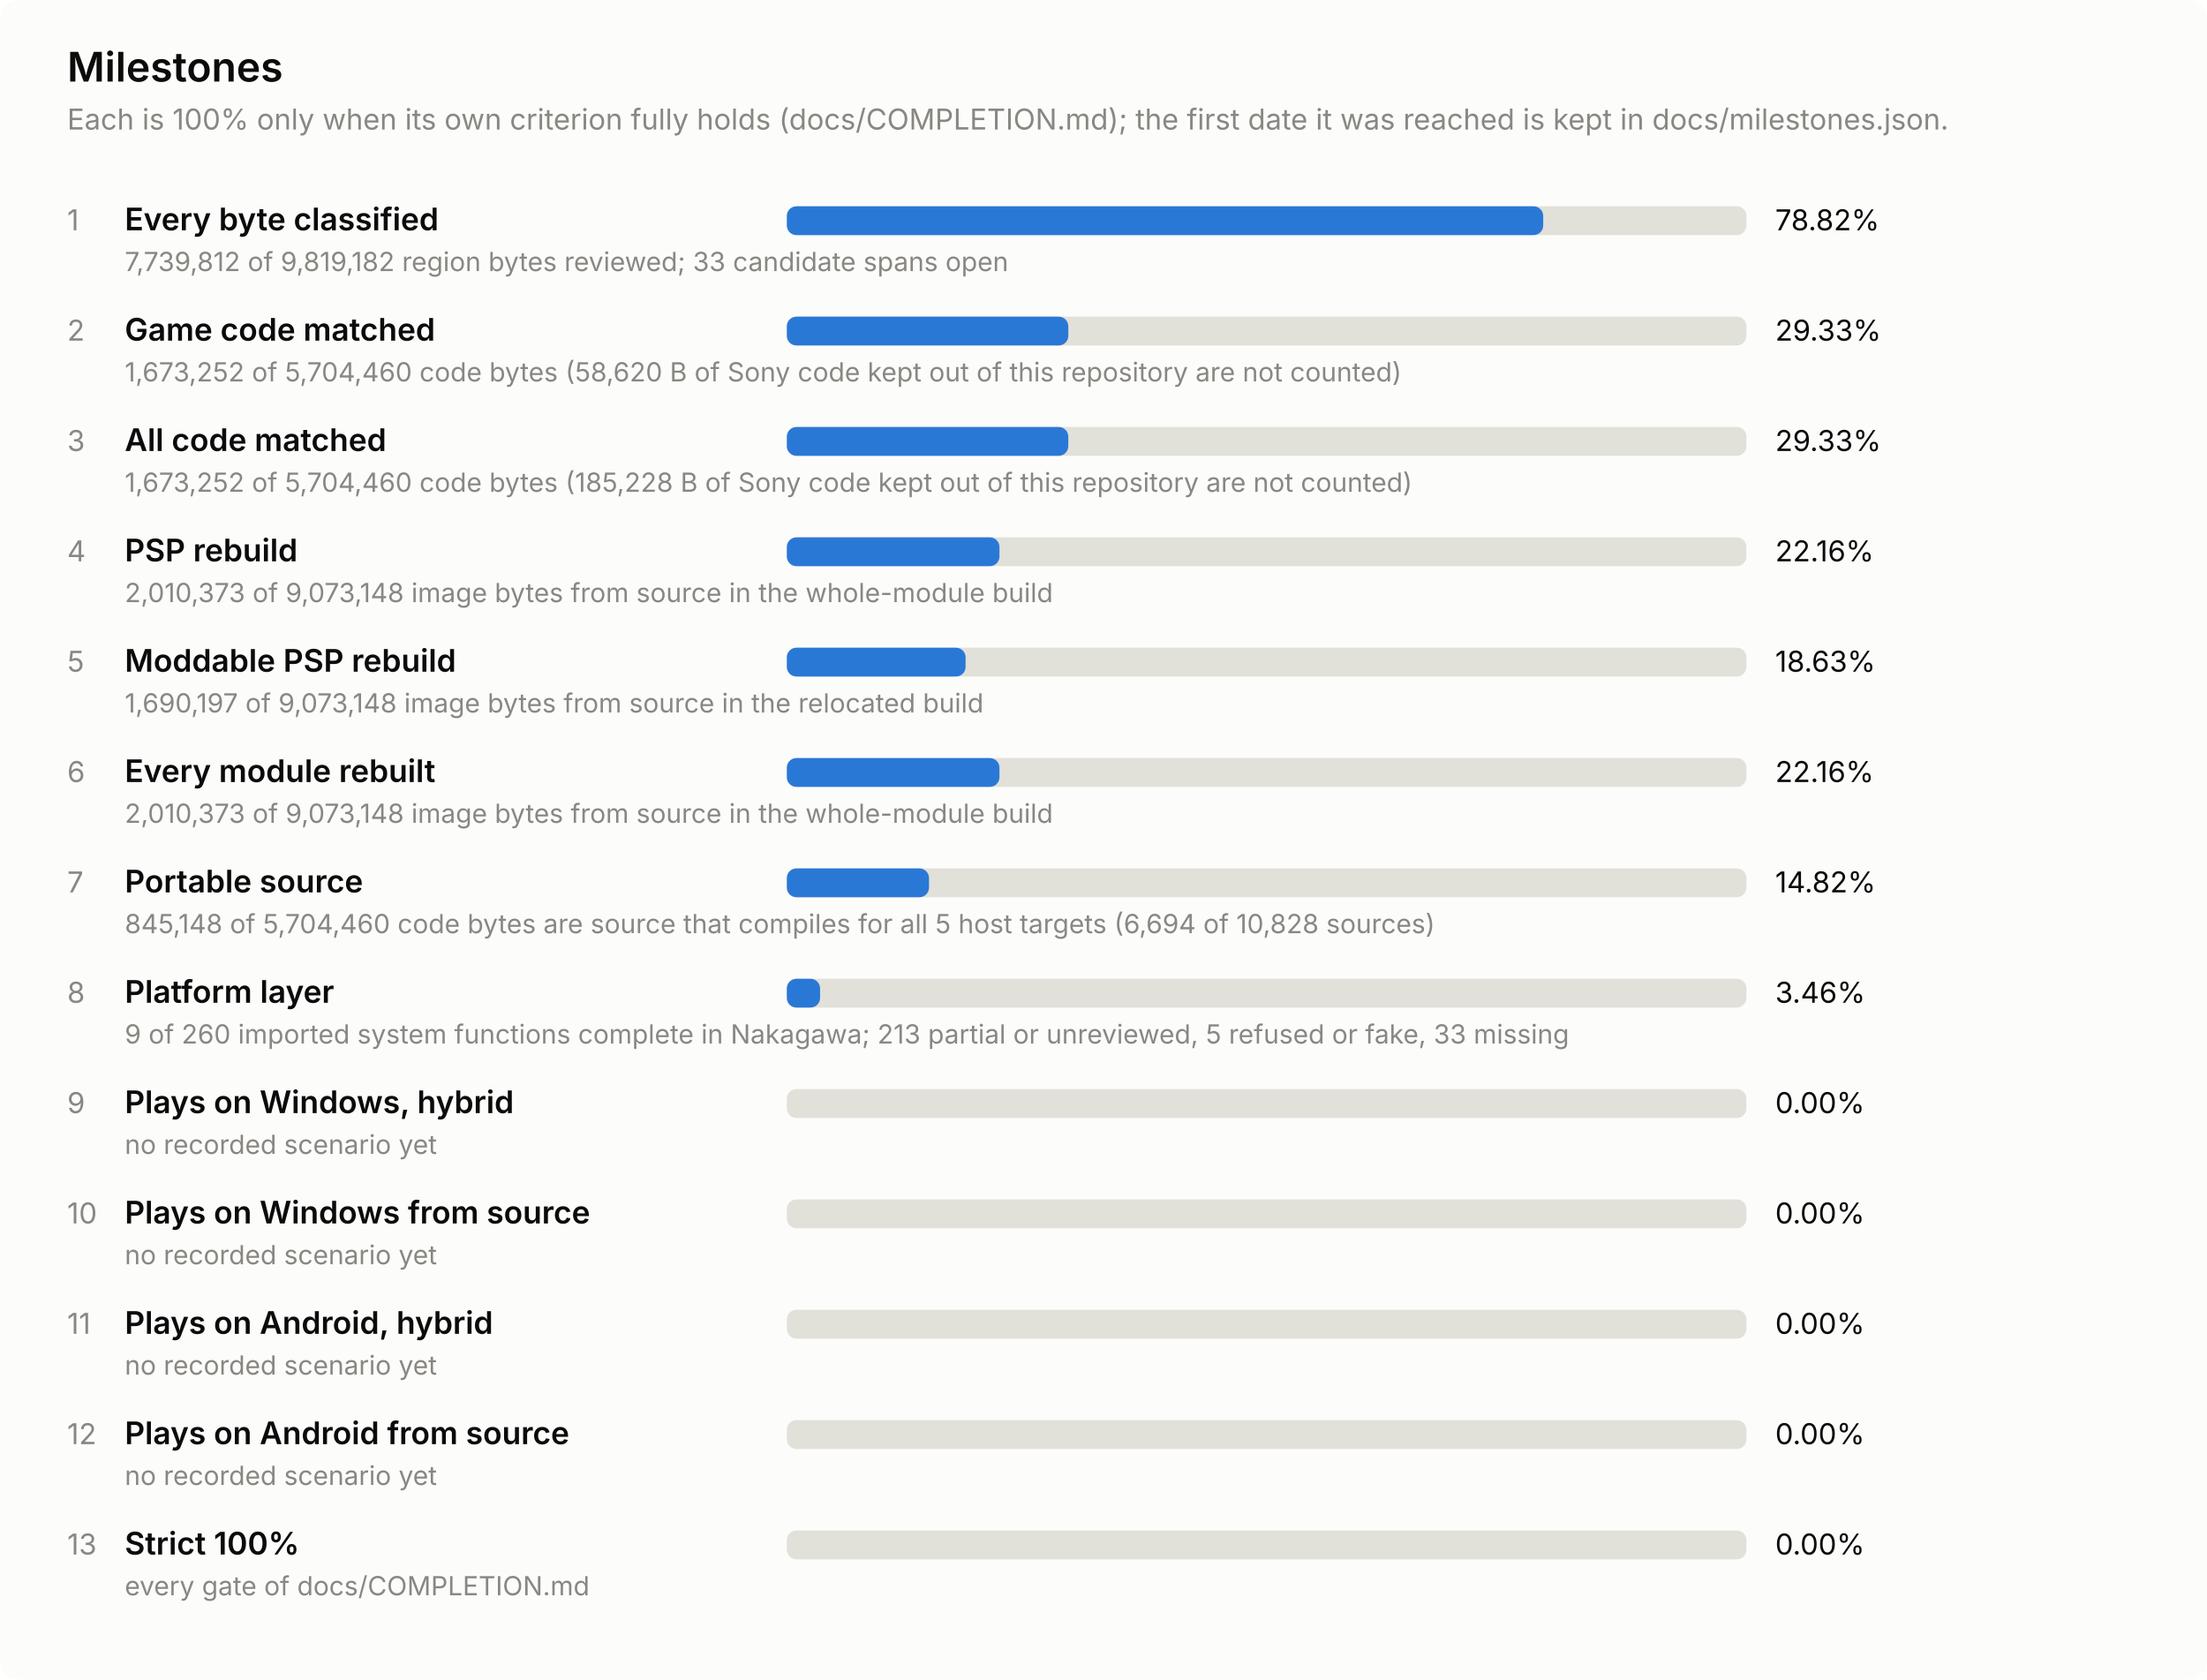
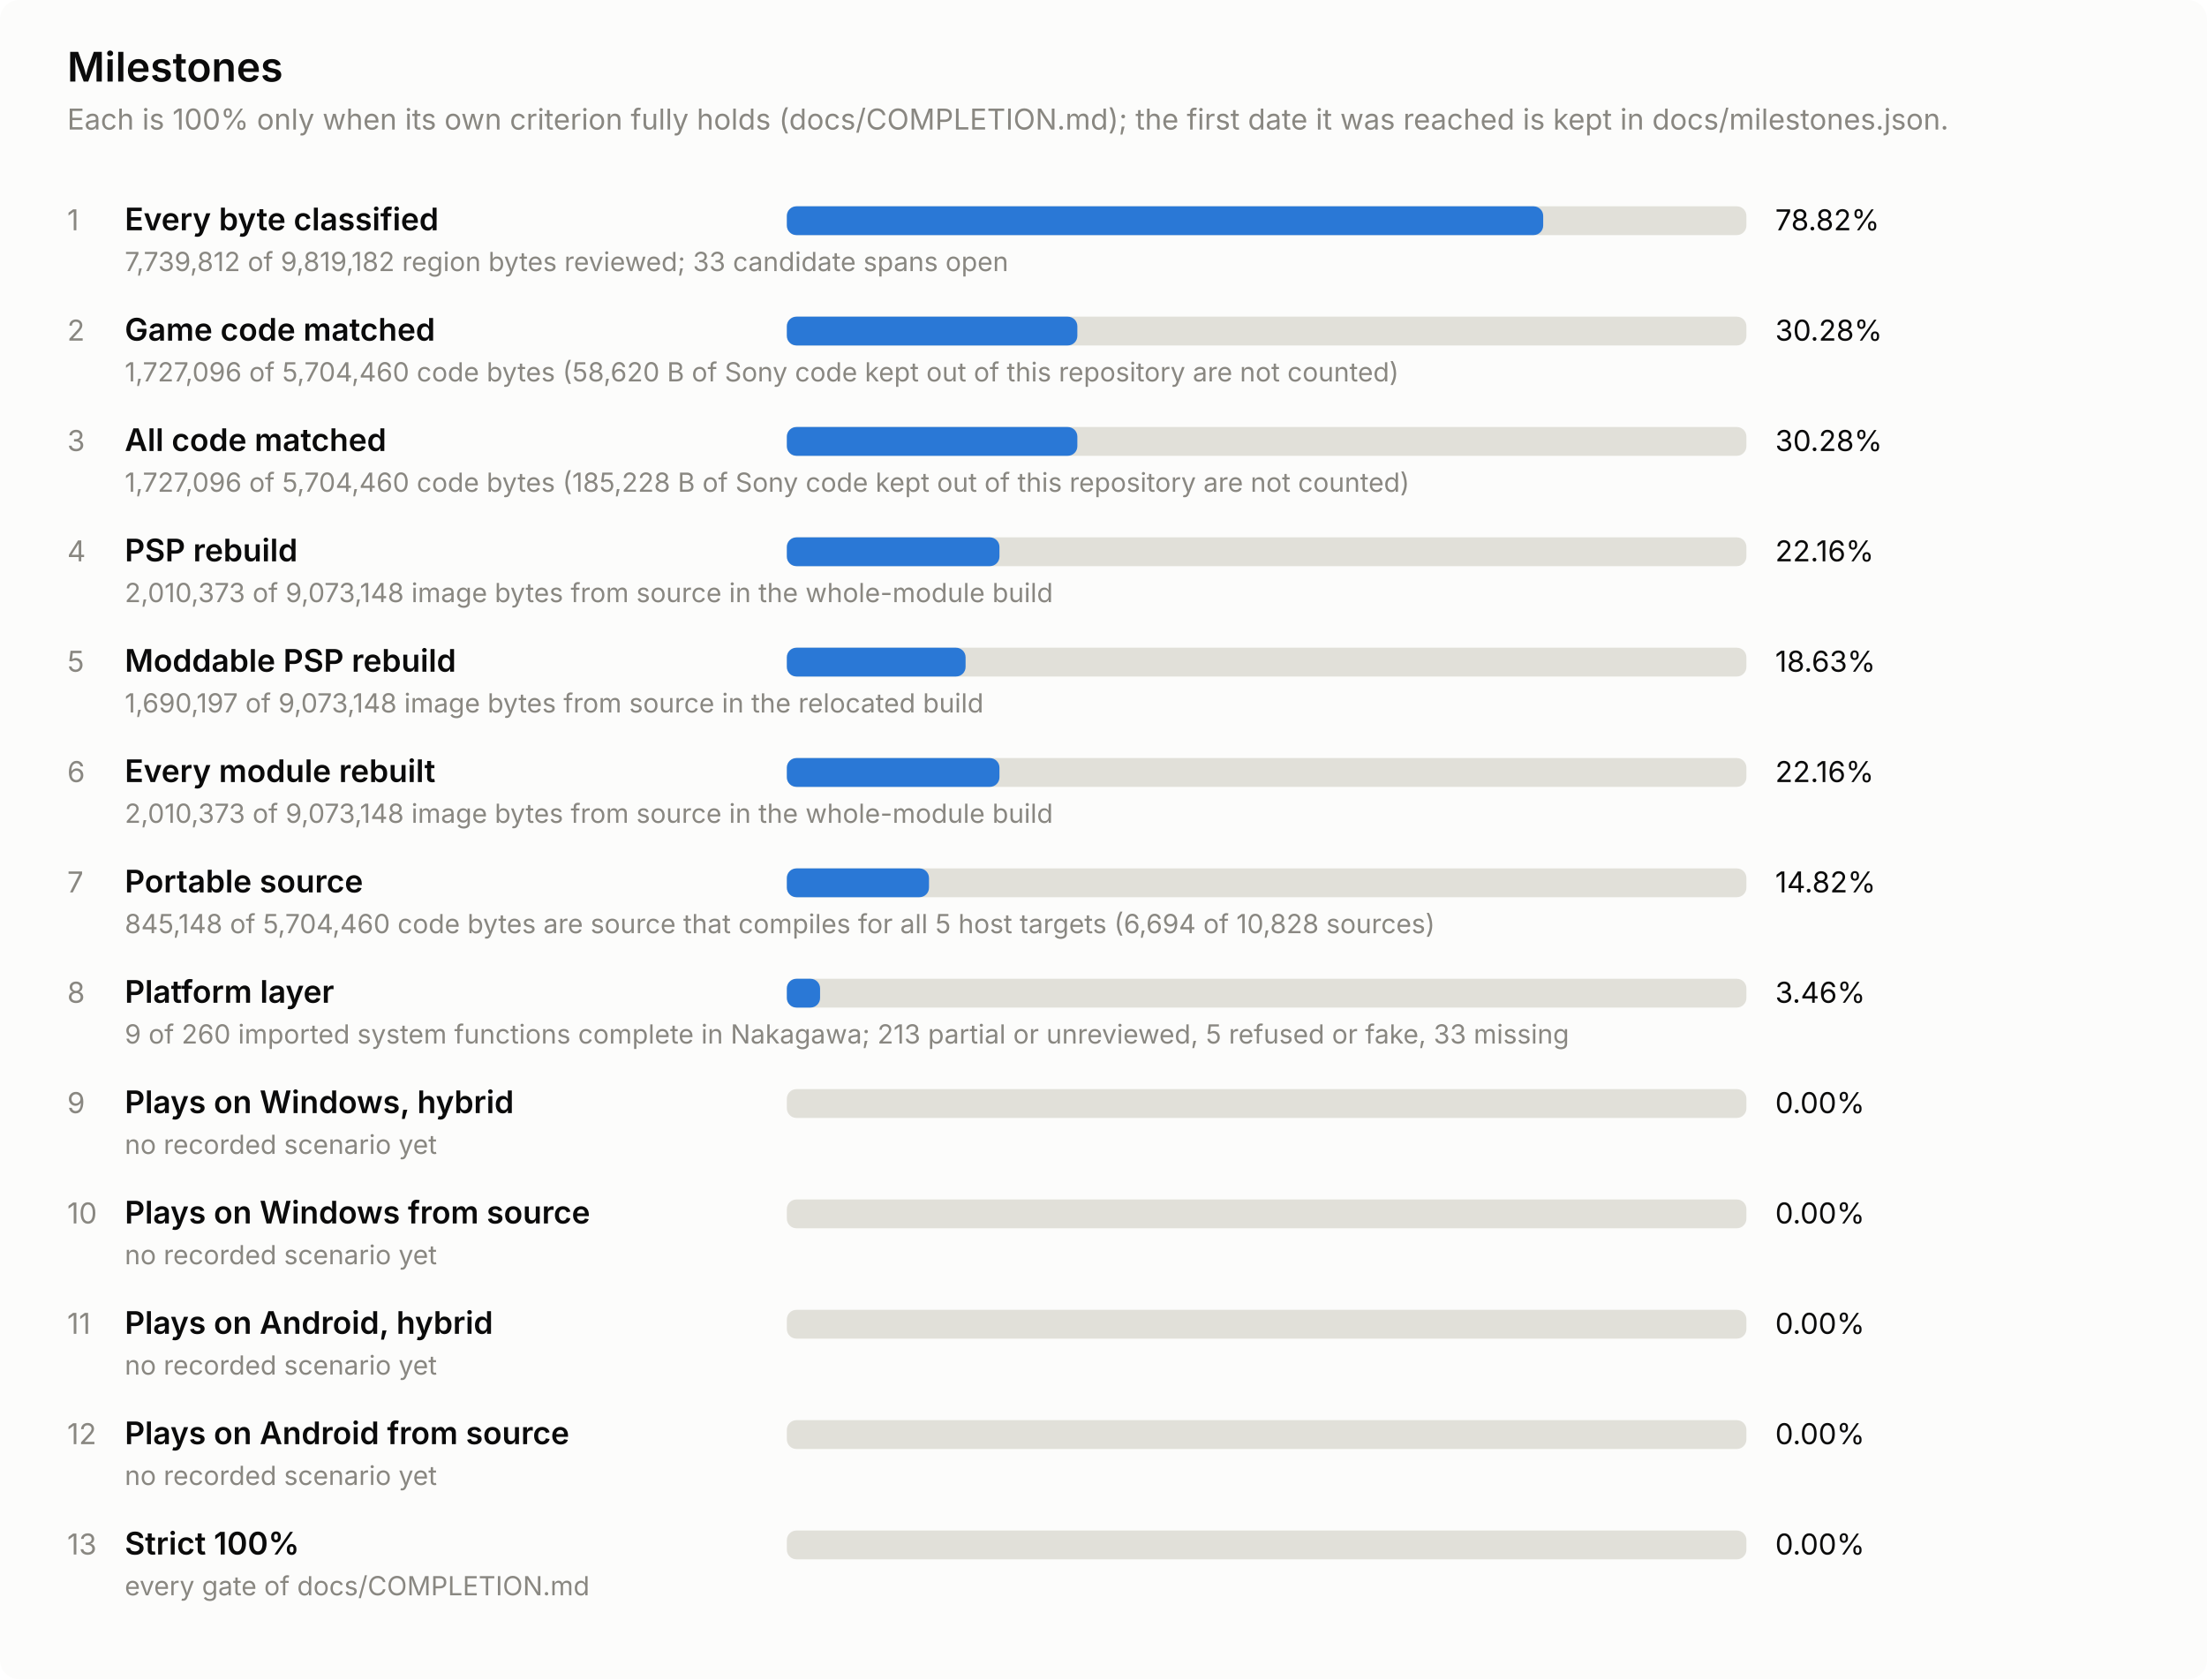
- <svg xmlns="http://www.w3.org/2000/svg" viewBox="0 0 920 700" width="920" height="700" role="img" aria-label="Milestones: Every byte classified 78.8 percent; Game code matched 29.3 percent; All code matched 29.3 percent; PSP rebuild 22.2 percent; Moddable PSP rebuild 18.6 percent; Every module rebuilt 22.2 percent; Portable source 14.8 percent; Platform layer 3.5 percent; Plays on Windows, hybrid 0.0 percent; Plays on Windows from source 0.0 percent; Plays on Android, hybrid 0.0 percent; Plays on Android from source 0.0 percent; Strict 100% 0.0 percent">
+ <svg xmlns="http://www.w3.org/2000/svg" viewBox="0 0 920 700" width="920" height="700" role="img" aria-label="Milestones: Every byte classified 78.8 percent; Game code matched 30.3 percent; All code matched 30.3 percent; PSP rebuild 22.2 percent; Moddable PSP rebuild 18.6 percent; Every module rebuilt 22.2 percent; Portable source 14.8 percent; Platform layer 3.5 percent; Plays on Windows, hybrid 0.0 percent; Plays on Windows from source 0.0 percent; Plays on Android, hybrid 0.0 percent; Plays on Android from source 0.0 percent; Strict 100% 0.0 percent">
  <style>
.bg{fill:#fcfcfb}.t1{fill:#0b0b0b}.t2{fill:#52514e}.t3{fill:#898781}.grid{stroke:#e1e0d9}.track{fill:#e1e0d9}
.ln{fill:none;stroke:#2a78d6;stroke-width:2}.ln2{fill:none;stroke:#d03b3b;stroke-width:2;stroke-dasharray:4 3}.dot{fill:#2a78d6}
text{font-family:system-ui,-apple-system,"Segoe UI",sans-serif}.num{font-variant-numeric:tabular-nums}
.hatch-line{stroke:#898781;stroke-width:1.5}
.s-matched{fill:#2a78d6}.s-lane{fill:#eb6834}.s-near{fill:#1baf7a}.s-parked{fill:#eda100}.s-blocked{fill:#d03b3b}.s-todo{fill:#c3c2b7}.s-data{fill:#6250d6}.s-kept{fill:#c3c2b7}
@media (prefers-color-scheme:dark){
.bg{fill:#1a1a19}.t1{fill:#f0efec}.t2{fill:#c3c2b7}.t3{fill:#898781}.grid{stroke:#2c2c2a}.track{fill:#2c2c2a}
.ln{stroke:#3987e5}.dot{fill:#3987e5}.hatch-line{stroke:#898781}
.s-matched{fill:#3987e5}.s-lane{fill:#d95926}.s-near{fill:#199e70}.s-parked{fill:#c98500}.s-blocked{fill:#d03b3b}.s-todo{fill:#4a4a46}.s-data{fill:#9085e9}.s-kept{fill:#4a4a46}}</style>
  <defs>
    <pattern id="hatch" patternUnits="userSpaceOnUse" width="6" height="6" patternTransform="rotate(45)">
      <rect class="s-kept" width="6" height="6" />
      <line class="hatch-line" x1="0" y1="0" x2="0" y2="6" />
    </pattern>
  </defs>
  <rect class="bg" width="920" height="700" rx="8" />
  <text class="t1" x="28" y="34" font-size="17" font-weight="600">Milestones</text>
  <text class="t3" x="28" y="54" font-size="12">Each is 100% only when its own criterion fully holds (docs/COMPLETION.md); the first date it was reached is kept in docs/milestones.json.</text>
  <text class="t3 num" x="28" y="96" font-size="12"> 1</text>
  <text class="t1" x="52" y="96" font-size="13" font-weight="600">Every byte classified</text>
  <text class="t3" x="52" y="113" font-size="11">7,739,812 of 9,819,182 region bytes reviewed; 33 candidate spans open</text>
  <rect class="track" x="328" y="86" width="400" height="12" rx="4" />
  <rect class="s-matched" x="328" y="86" width="315.29" height="12" rx="4" />
  <text class="t1 num" x="740" y="96" font-size="12">78.82%</text>
  <text class="t3 num" x="28" y="142" font-size="12"> 2</text>
  <text class="t1" x="52" y="142" font-size="13" font-weight="600">Game code matched</text>
-   <text class="t3" x="52" y="159" font-size="11">1,673,252 of 5,704,460 code bytes (58,620 B of Sony code kept out of this repository are not counted)</text>
+   <text class="t3" x="52" y="159" font-size="11">1,727,096 of 5,704,460 code bytes (58,620 B of Sony code kept out of this repository are not counted)</text>
  <rect class="track" x="328" y="132" width="400" height="12" rx="4" />
-   <rect class="s-matched" x="328" y="132" width="117.33" height="12" rx="4" />
-   <text class="t1 num" x="740" y="142" font-size="12">29.33%</text>
+   <rect class="s-matched" x="328" y="132" width="121.10" height="12" rx="4" />
+   <text class="t1 num" x="740" y="142" font-size="12">30.28%</text>
  <text class="t3 num" x="28" y="188" font-size="12"> 3</text>
  <text class="t1" x="52" y="188" font-size="13" font-weight="600">All code matched</text>
-   <text class="t3" x="52" y="205" font-size="11">1,673,252 of 5,704,460 code bytes (185,228 B of Sony code kept out of this repository are not counted)</text>
+   <text class="t3" x="52" y="205" font-size="11">1,727,096 of 5,704,460 code bytes (185,228 B of Sony code kept out of this repository are not counted)</text>
  <rect class="track" x="328" y="178" width="400" height="12" rx="4" />
-   <rect class="s-matched" x="328" y="178" width="117.33" height="12" rx="4" />
-   <text class="t1 num" x="740" y="188" font-size="12">29.33%</text>
+   <rect class="s-matched" x="328" y="178" width="121.10" height="12" rx="4" />
+   <text class="t1 num" x="740" y="188" font-size="12">30.28%</text>
  <text class="t3 num" x="28" y="234" font-size="12"> 4</text>
  <text class="t1" x="52" y="234" font-size="13" font-weight="600">PSP rebuild</text>
  <text class="t3" x="52" y="251" font-size="11">2,010,373 of 9,073,148 image bytes from source in the whole-module build</text>
  <rect class="track" x="328" y="224" width="400" height="12" rx="4" />
  <rect class="s-matched" x="328" y="224" width="88.63" height="12" rx="4" />
  <text class="t1 num" x="740" y="234" font-size="12">22.16%</text>
  <text class="t3 num" x="28" y="280" font-size="12"> 5</text>
  <text class="t1" x="52" y="280" font-size="13" font-weight="600">Moddable PSP rebuild</text>
  <text class="t3" x="52" y="297" font-size="11">1,690,197 of 9,073,148 image bytes from source in the relocated build</text>
  <rect class="track" x="328" y="270" width="400" height="12" rx="4" />
  <rect class="s-matched" x="328" y="270" width="74.51" height="12" rx="4" />
  <text class="t1 num" x="740" y="280" font-size="12">18.63%</text>
  <text class="t3 num" x="28" y="326" font-size="12"> 6</text>
  <text class="t1" x="52" y="326" font-size="13" font-weight="600">Every module rebuilt</text>
  <text class="t3" x="52" y="343" font-size="11">2,010,373 of 9,073,148 image bytes from source in the whole-module build</text>
  <rect class="track" x="328" y="316" width="400" height="12" rx="4" />
  <rect class="s-matched" x="328" y="316" width="88.63" height="12" rx="4" />
  <text class="t1 num" x="740" y="326" font-size="12">22.16%</text>
  <text class="t3 num" x="28" y="372" font-size="12"> 7</text>
  <text class="t1" x="52" y="372" font-size="13" font-weight="600">Portable source</text>
  <text class="t3" x="52" y="389" font-size="11">845,148 of 5,704,460 code bytes are source that compiles for all 5 host targets (6,694 of 10,828 sources)</text>
  <rect class="track" x="328" y="362" width="400" height="12" rx="4" />
  <rect class="s-matched" x="328" y="362" width="59.26" height="12" rx="4" />
  <text class="t1 num" x="740" y="372" font-size="12">14.82%</text>
  <text class="t3 num" x="28" y="418" font-size="12"> 8</text>
  <text class="t1" x="52" y="418" font-size="13" font-weight="600">Platform layer</text>
  <text class="t3" x="52" y="435" font-size="11">9 of 260 imported system functions complete in Nakagawa; 213 partial or unreviewed, 5 refused or fake, 33 missing</text>
  <rect class="track" x="328" y="408" width="400" height="12" rx="4" />
  <rect class="s-matched" x="328" y="408" width="13.85" height="12" rx="4" />
  <text class="t1 num" x="740" y="418" font-size="12">3.46%</text>
  <text class="t3 num" x="28" y="464" font-size="12"> 9</text>
  <text class="t1" x="52" y="464" font-size="13" font-weight="600">Plays on Windows, hybrid</text>
  <text class="t3" x="52" y="481" font-size="11">no recorded scenario yet</text>
  <rect class="track" x="328" y="454" width="400" height="12" rx="4" />
  <text class="t1 num" x="740" y="464" font-size="12">0.00%</text>
  <text class="t3 num" x="28" y="510" font-size="12">10</text>
  <text class="t1" x="52" y="510" font-size="13" font-weight="600">Plays on Windows from source</text>
  <text class="t3" x="52" y="527" font-size="11">no recorded scenario yet</text>
  <rect class="track" x="328" y="500" width="400" height="12" rx="4" />
  <text class="t1 num" x="740" y="510" font-size="12">0.00%</text>
  <text class="t3 num" x="28" y="556" font-size="12">11</text>
  <text class="t1" x="52" y="556" font-size="13" font-weight="600">Plays on Android, hybrid</text>
  <text class="t3" x="52" y="573" font-size="11">no recorded scenario yet</text>
  <rect class="track" x="328" y="546" width="400" height="12" rx="4" />
  <text class="t1 num" x="740" y="556" font-size="12">0.00%</text>
  <text class="t3 num" x="28" y="602" font-size="12">12</text>
  <text class="t1" x="52" y="602" font-size="13" font-weight="600">Plays on Android from source</text>
  <text class="t3" x="52" y="619" font-size="11">no recorded scenario yet</text>
  <rect class="track" x="328" y="592" width="400" height="12" rx="4" />
  <text class="t1 num" x="740" y="602" font-size="12">0.00%</text>
  <text class="t3 num" x="28" y="648" font-size="12">13</text>
  <text class="t1" x="52" y="648" font-size="13" font-weight="600">Strict 100%</text>
  <text class="t3" x="52" y="665" font-size="11">every gate of docs/COMPLETION.md</text>
  <rect class="track" x="328" y="638" width="400" height="12" rx="4" />
  <text class="t1 num" x="740" y="648" font-size="12">0.00%</text>
</svg>
